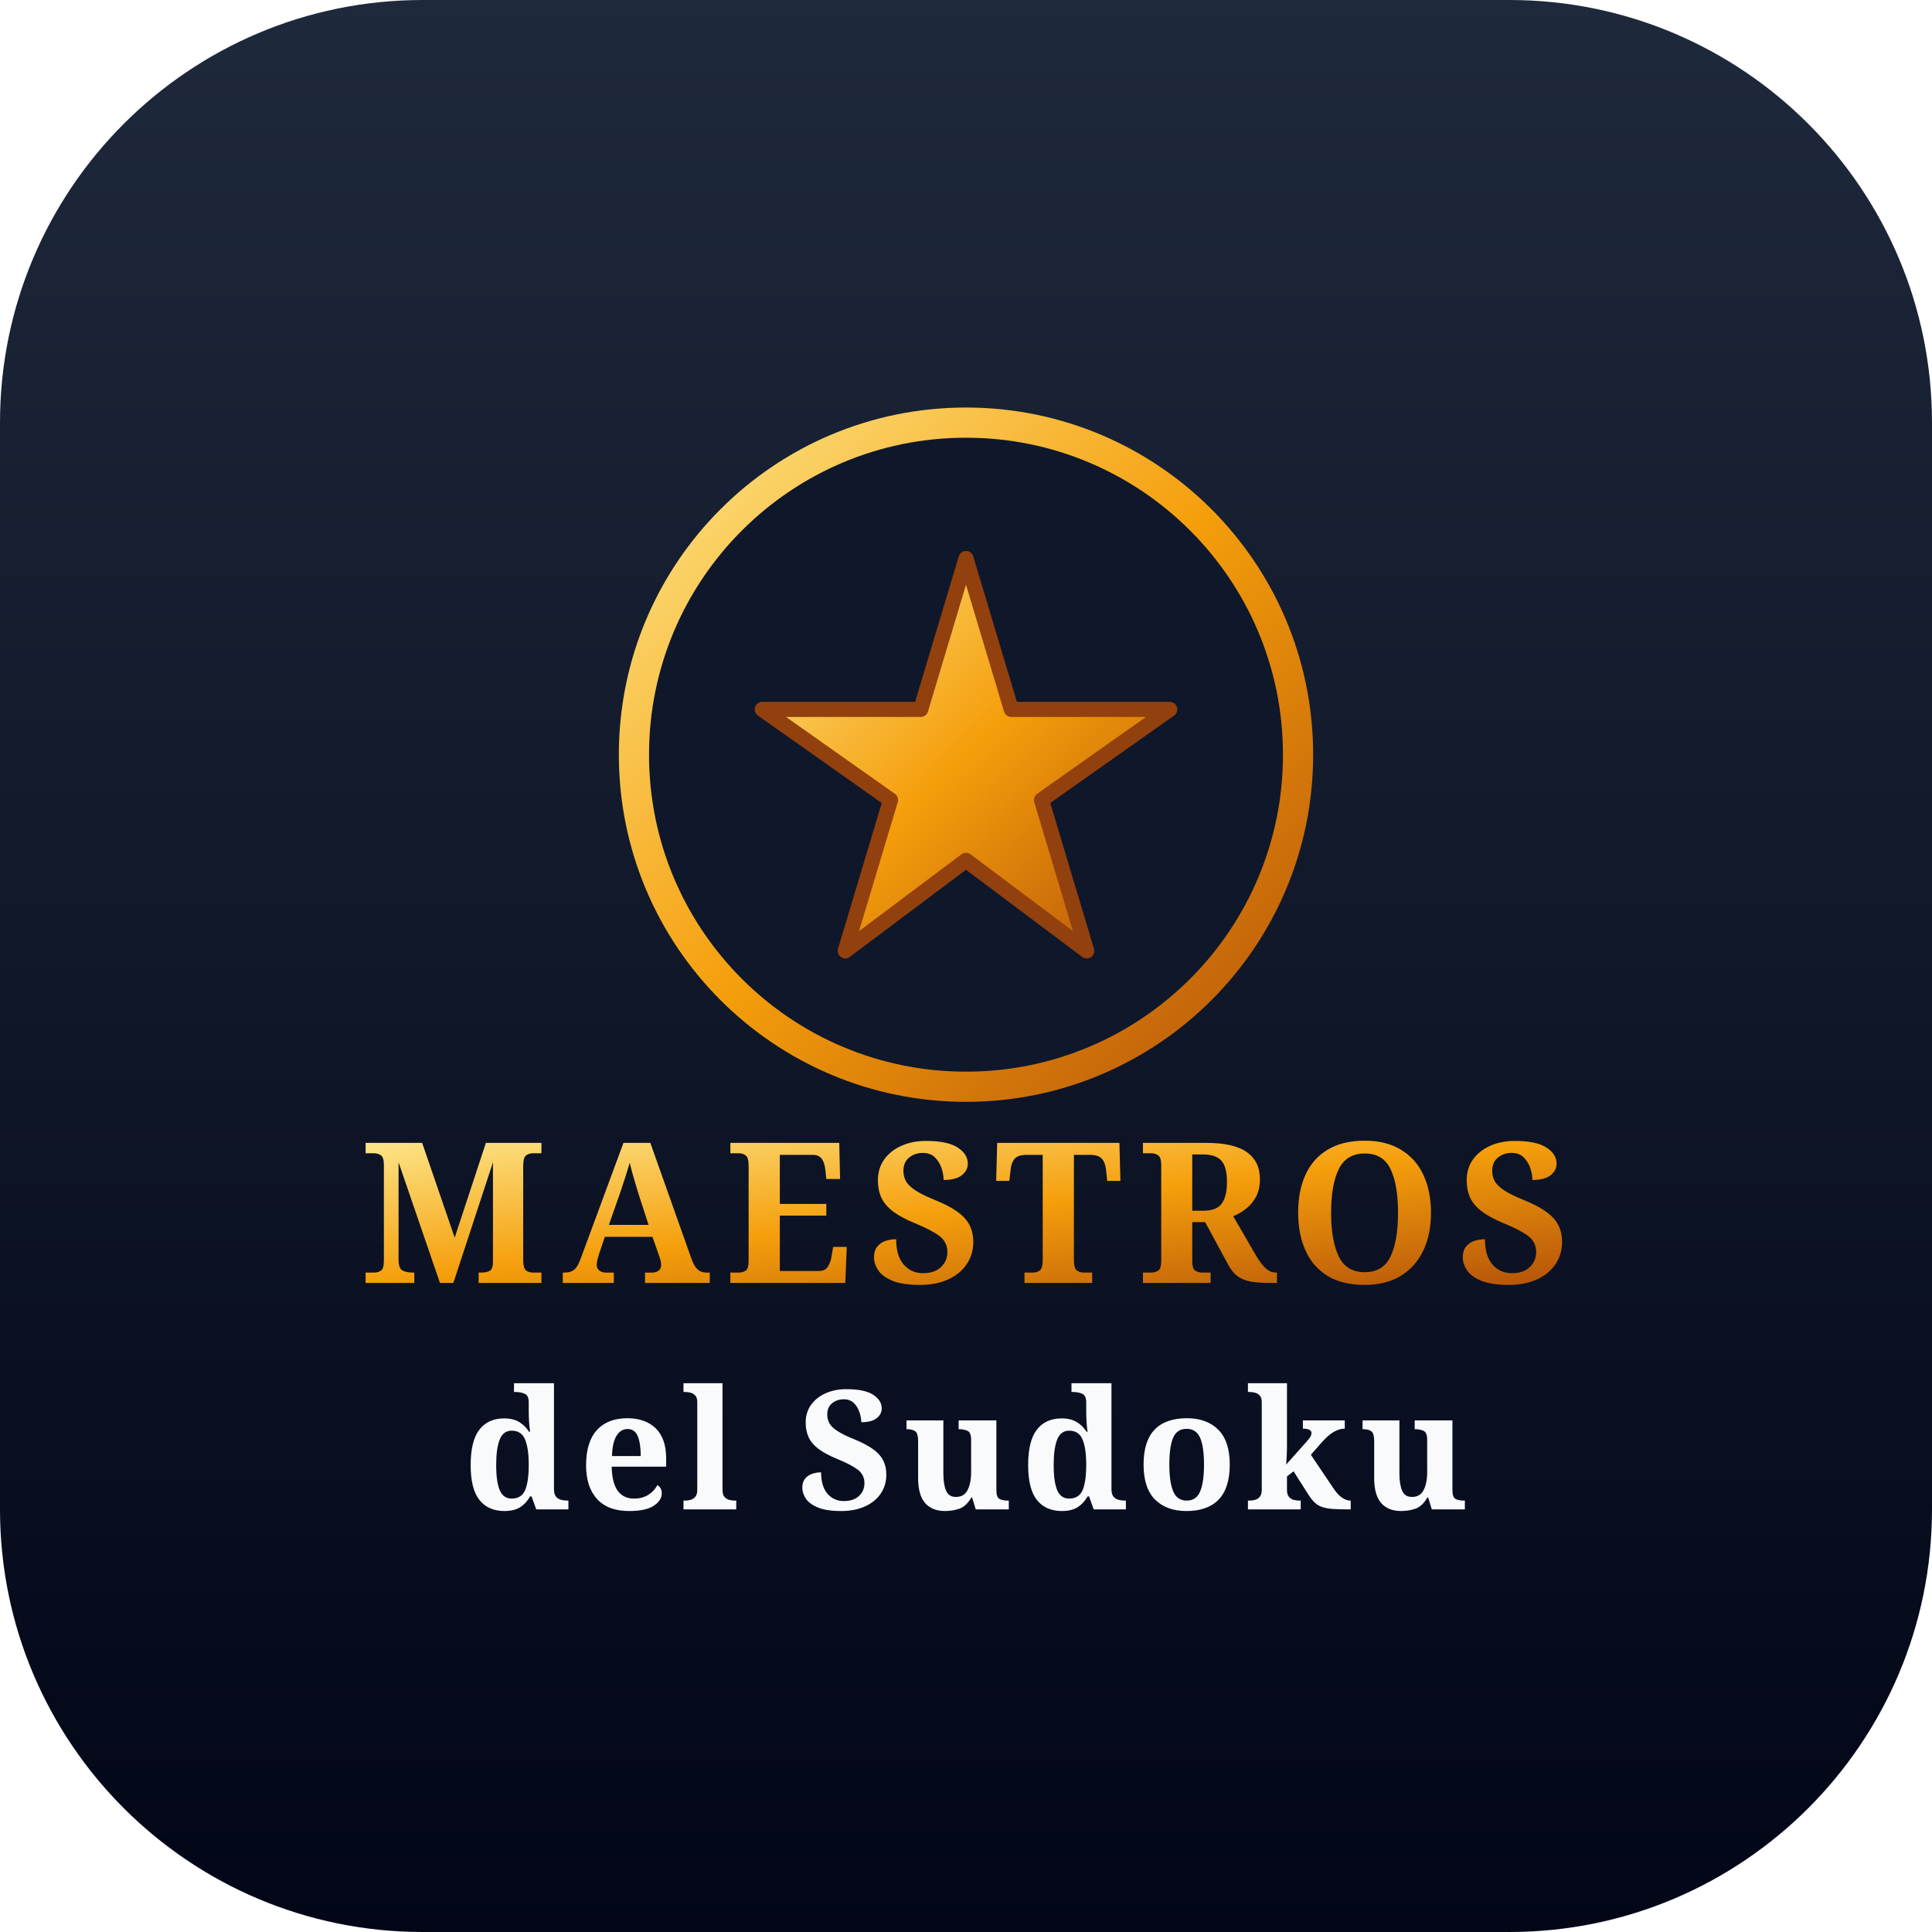
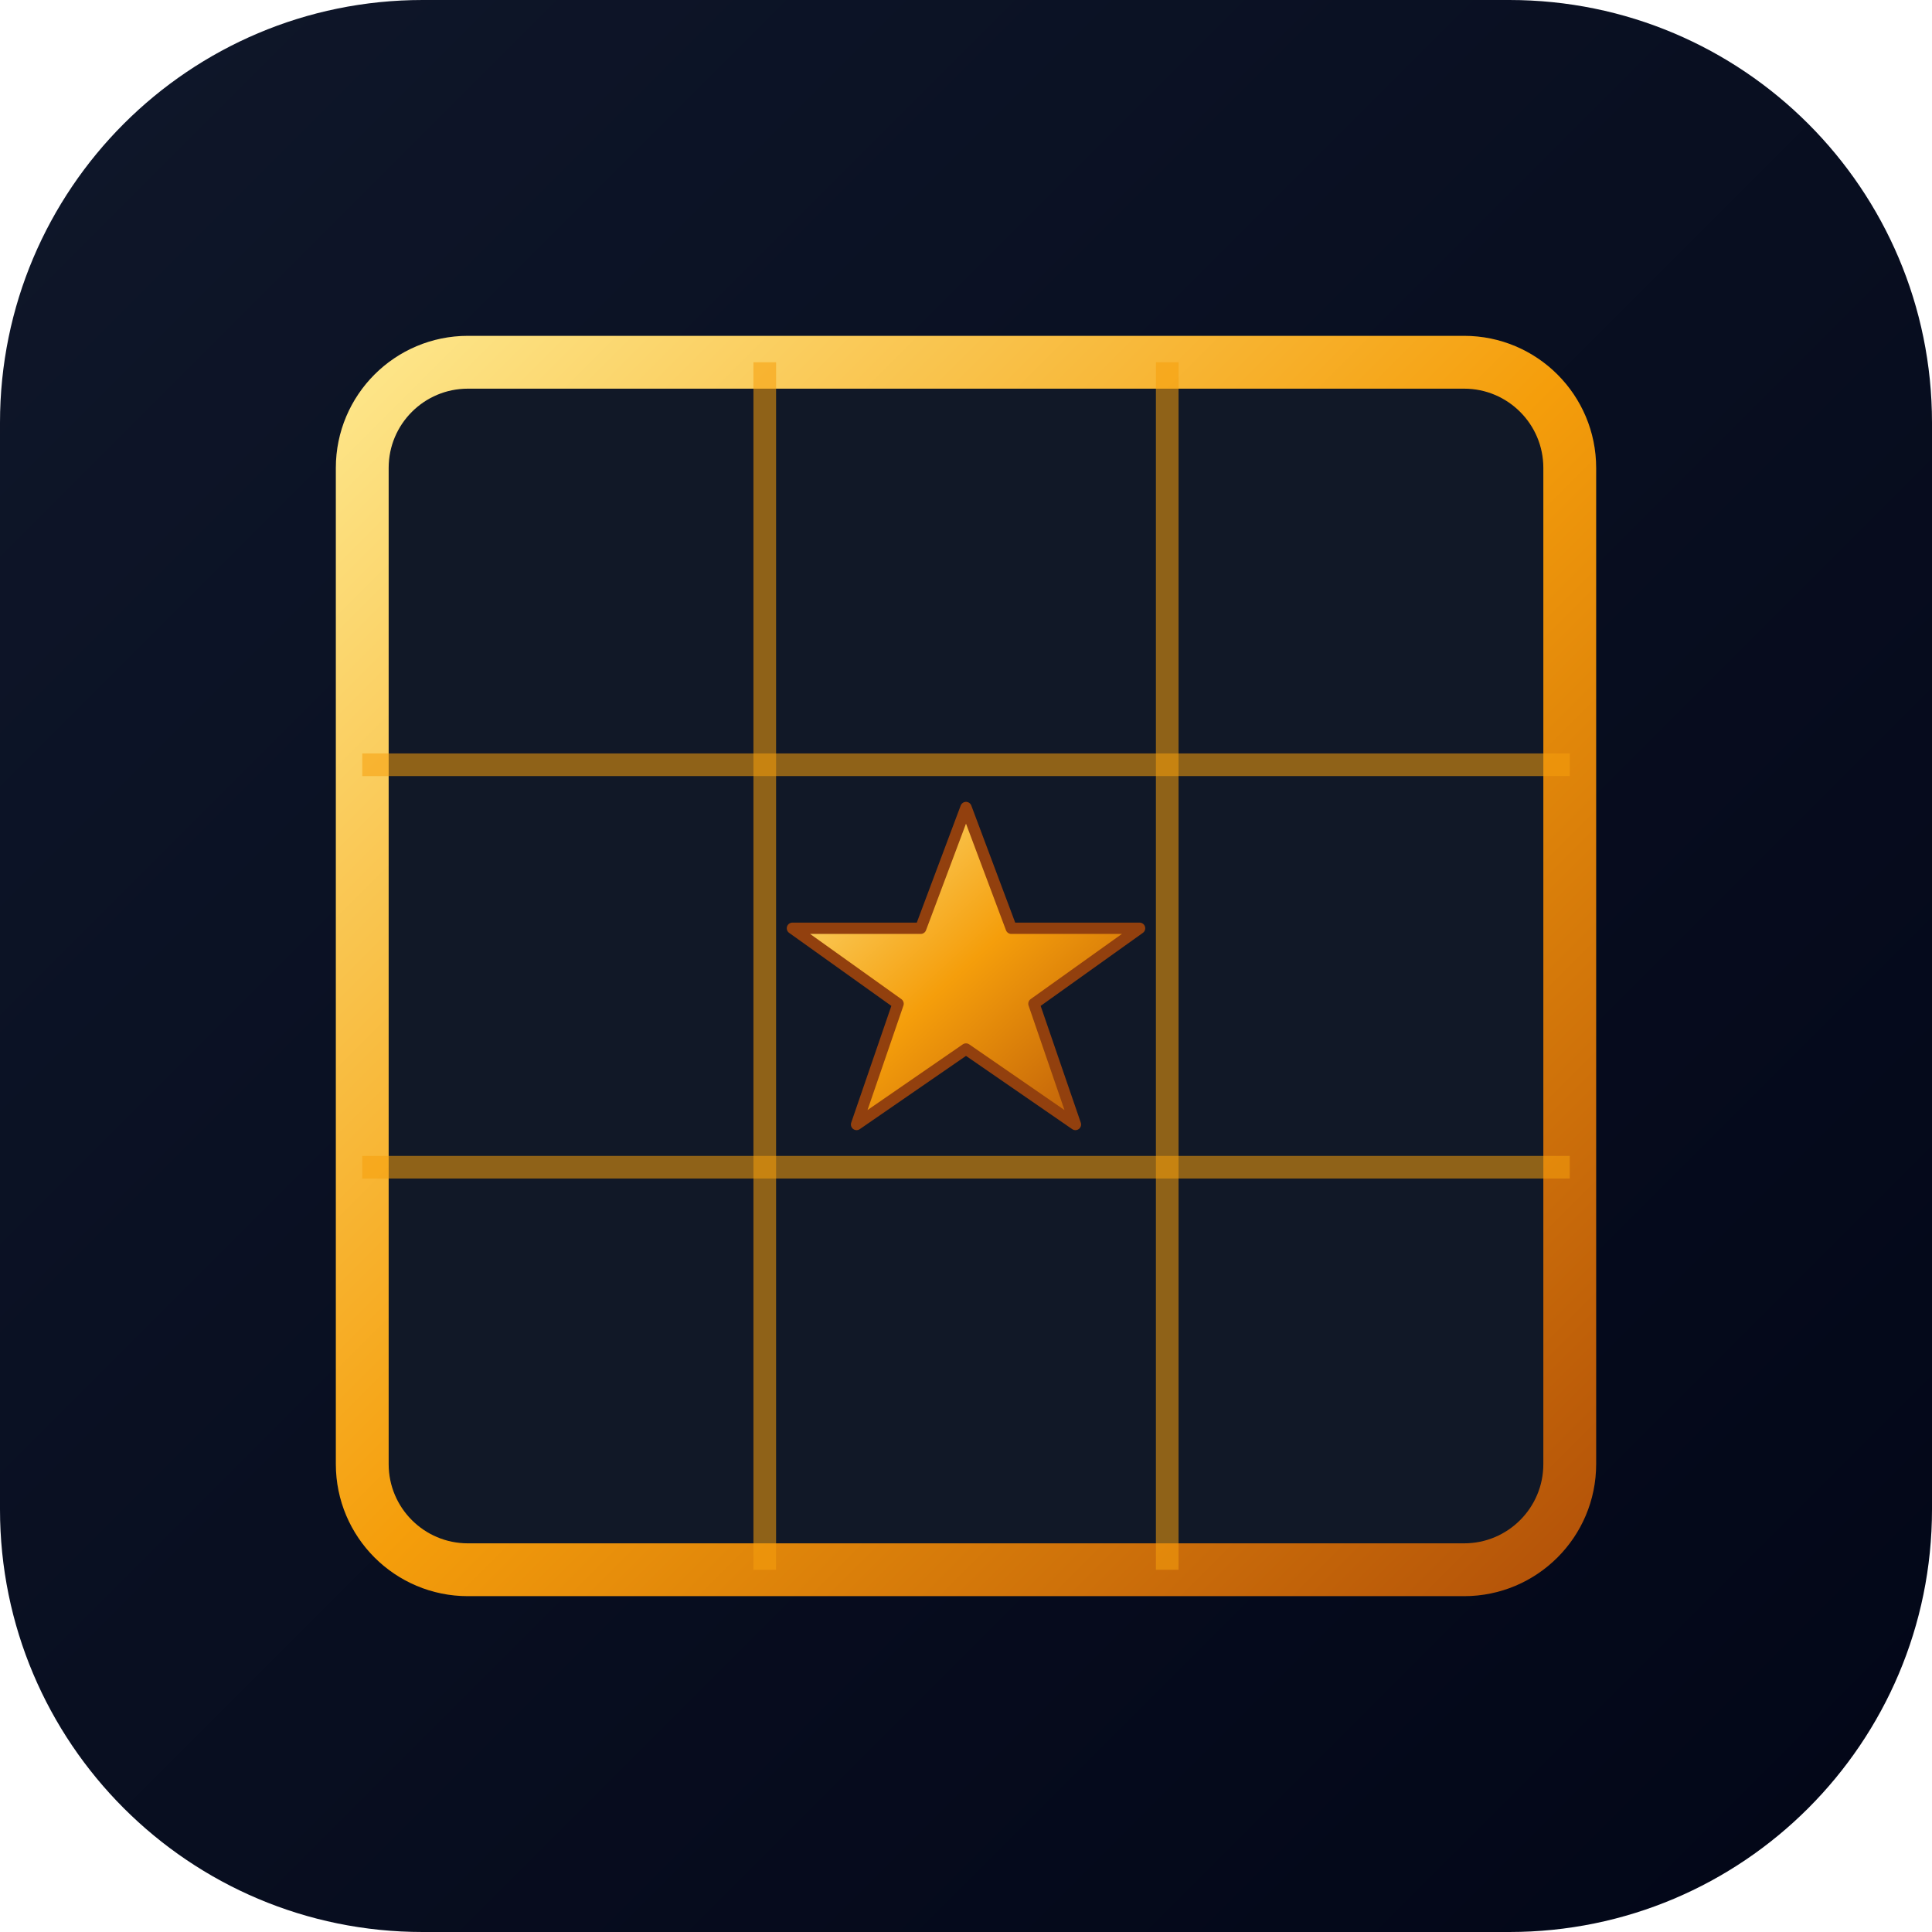
<svg xmlns="http://www.w3.org/2000/svg" viewBox="0 0 512 512">
  <defs>
-     <linearGradient id="bg" x1="0" y1="0" x2="0" y2="1">
-       <stop offset="0" stop-color="#1e293b" />
+     <linearGradient id="bg" x1="0" y1="0" x2="1" y2="1">
+       <stop offset="0" stop-color="#0f172a" />
      <stop offset="1" stop-color="#020617" />
    </linearGradient>
    <linearGradient id="gold" x1="0" y1="0" x2="1" y2="1">
      <stop offset="0" stop-color="#fde68a" />
      <stop offset="0.5" stop-color="#f59e0b" />
      <stop offset="1" stop-color="#b45309" />
    </linearGradient>
  </defs>
  <rect width="512" height="512" rx="112" fill="url(#bg)" />
-   <circle cx="256" cy="200" r="88" fill="#0f172a" stroke="url(#gold)" stroke-width="8" />
-   <path d="M256 148 L268 188 L310 188 L276 212 L288 252 L256 228 L224 252 L236 212 L202 188 L244 188 Z" fill="url(#gold)" stroke="#92400e" stroke-width="4" stroke-linejoin="round" />
-   <text x="256" y="340" text-anchor="middle" font-family="Georgia, serif" font-weight="700" font-size="52" fill="url(#gold)" letter-spacing="4">MAESTROS</text>
-   <text x="256" y="400" text-anchor="middle" font-family="Georgia, serif" font-weight="700" font-size="44" fill="#f8fafc" letter-spacing="2">del Sudoku</text>
+   <rect x="96" y="96" width="320" height="320" rx="28" fill="#111827" stroke="url(#gold)" stroke-width="14" />
+   <line x1="202.67" y1="96" x2="202.67" y2="416" stroke="#f59e0b" stroke-width="6" stroke-opacity="0.55" />
+   <line x1="309.33" y1="96" x2="309.33" y2="416" stroke="#f59e0b" stroke-width="6" stroke-opacity="0.55" />
+   <line x1="96" y1="202.67" x2="416" y2="202.67" stroke="#f59e0b" stroke-width="6" stroke-opacity="0.55" />
+   <line x1="96" y1="309.33" x2="416" y2="309.33" stroke="#f59e0b" stroke-width="6" stroke-opacity="0.55" />
+   <path d="M256 214 L268 246 L302 246 L274 266 L285 298 L256 278 L227 298 L238 266 L210 246 L244 246 Z" fill="url(#gold)" stroke="#92400e" stroke-width="3" stroke-linejoin="round" />
</svg>
